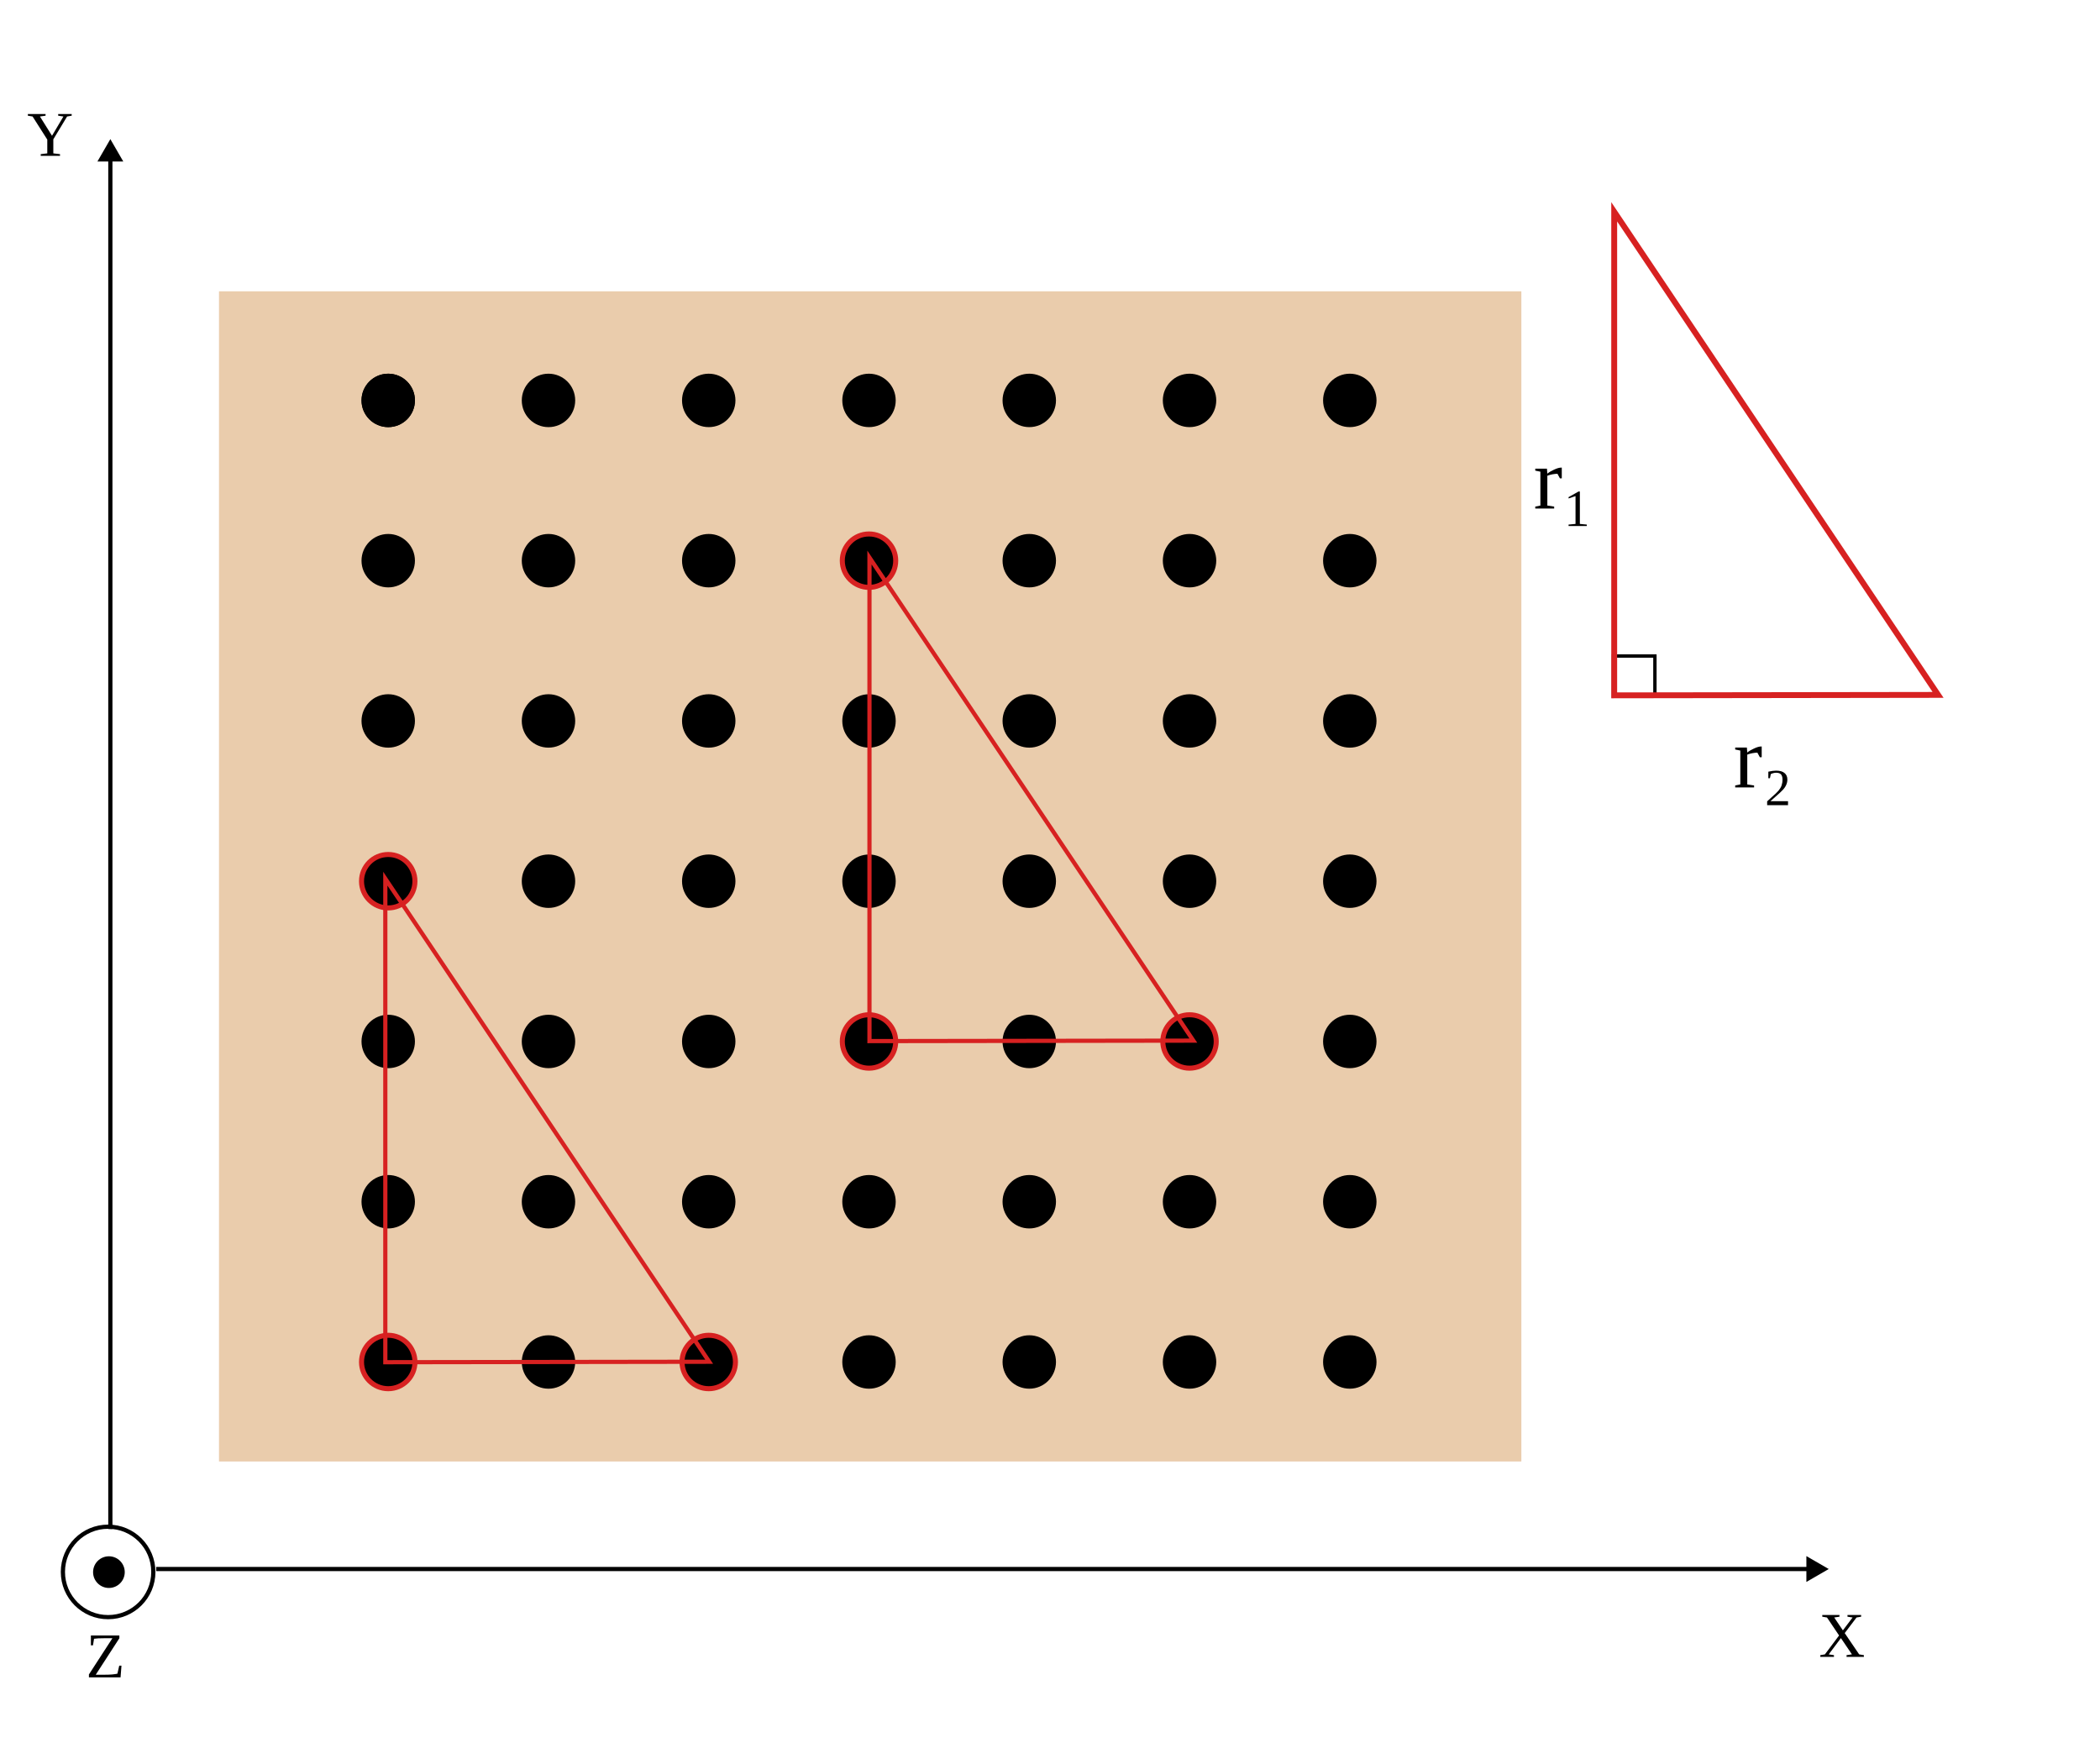
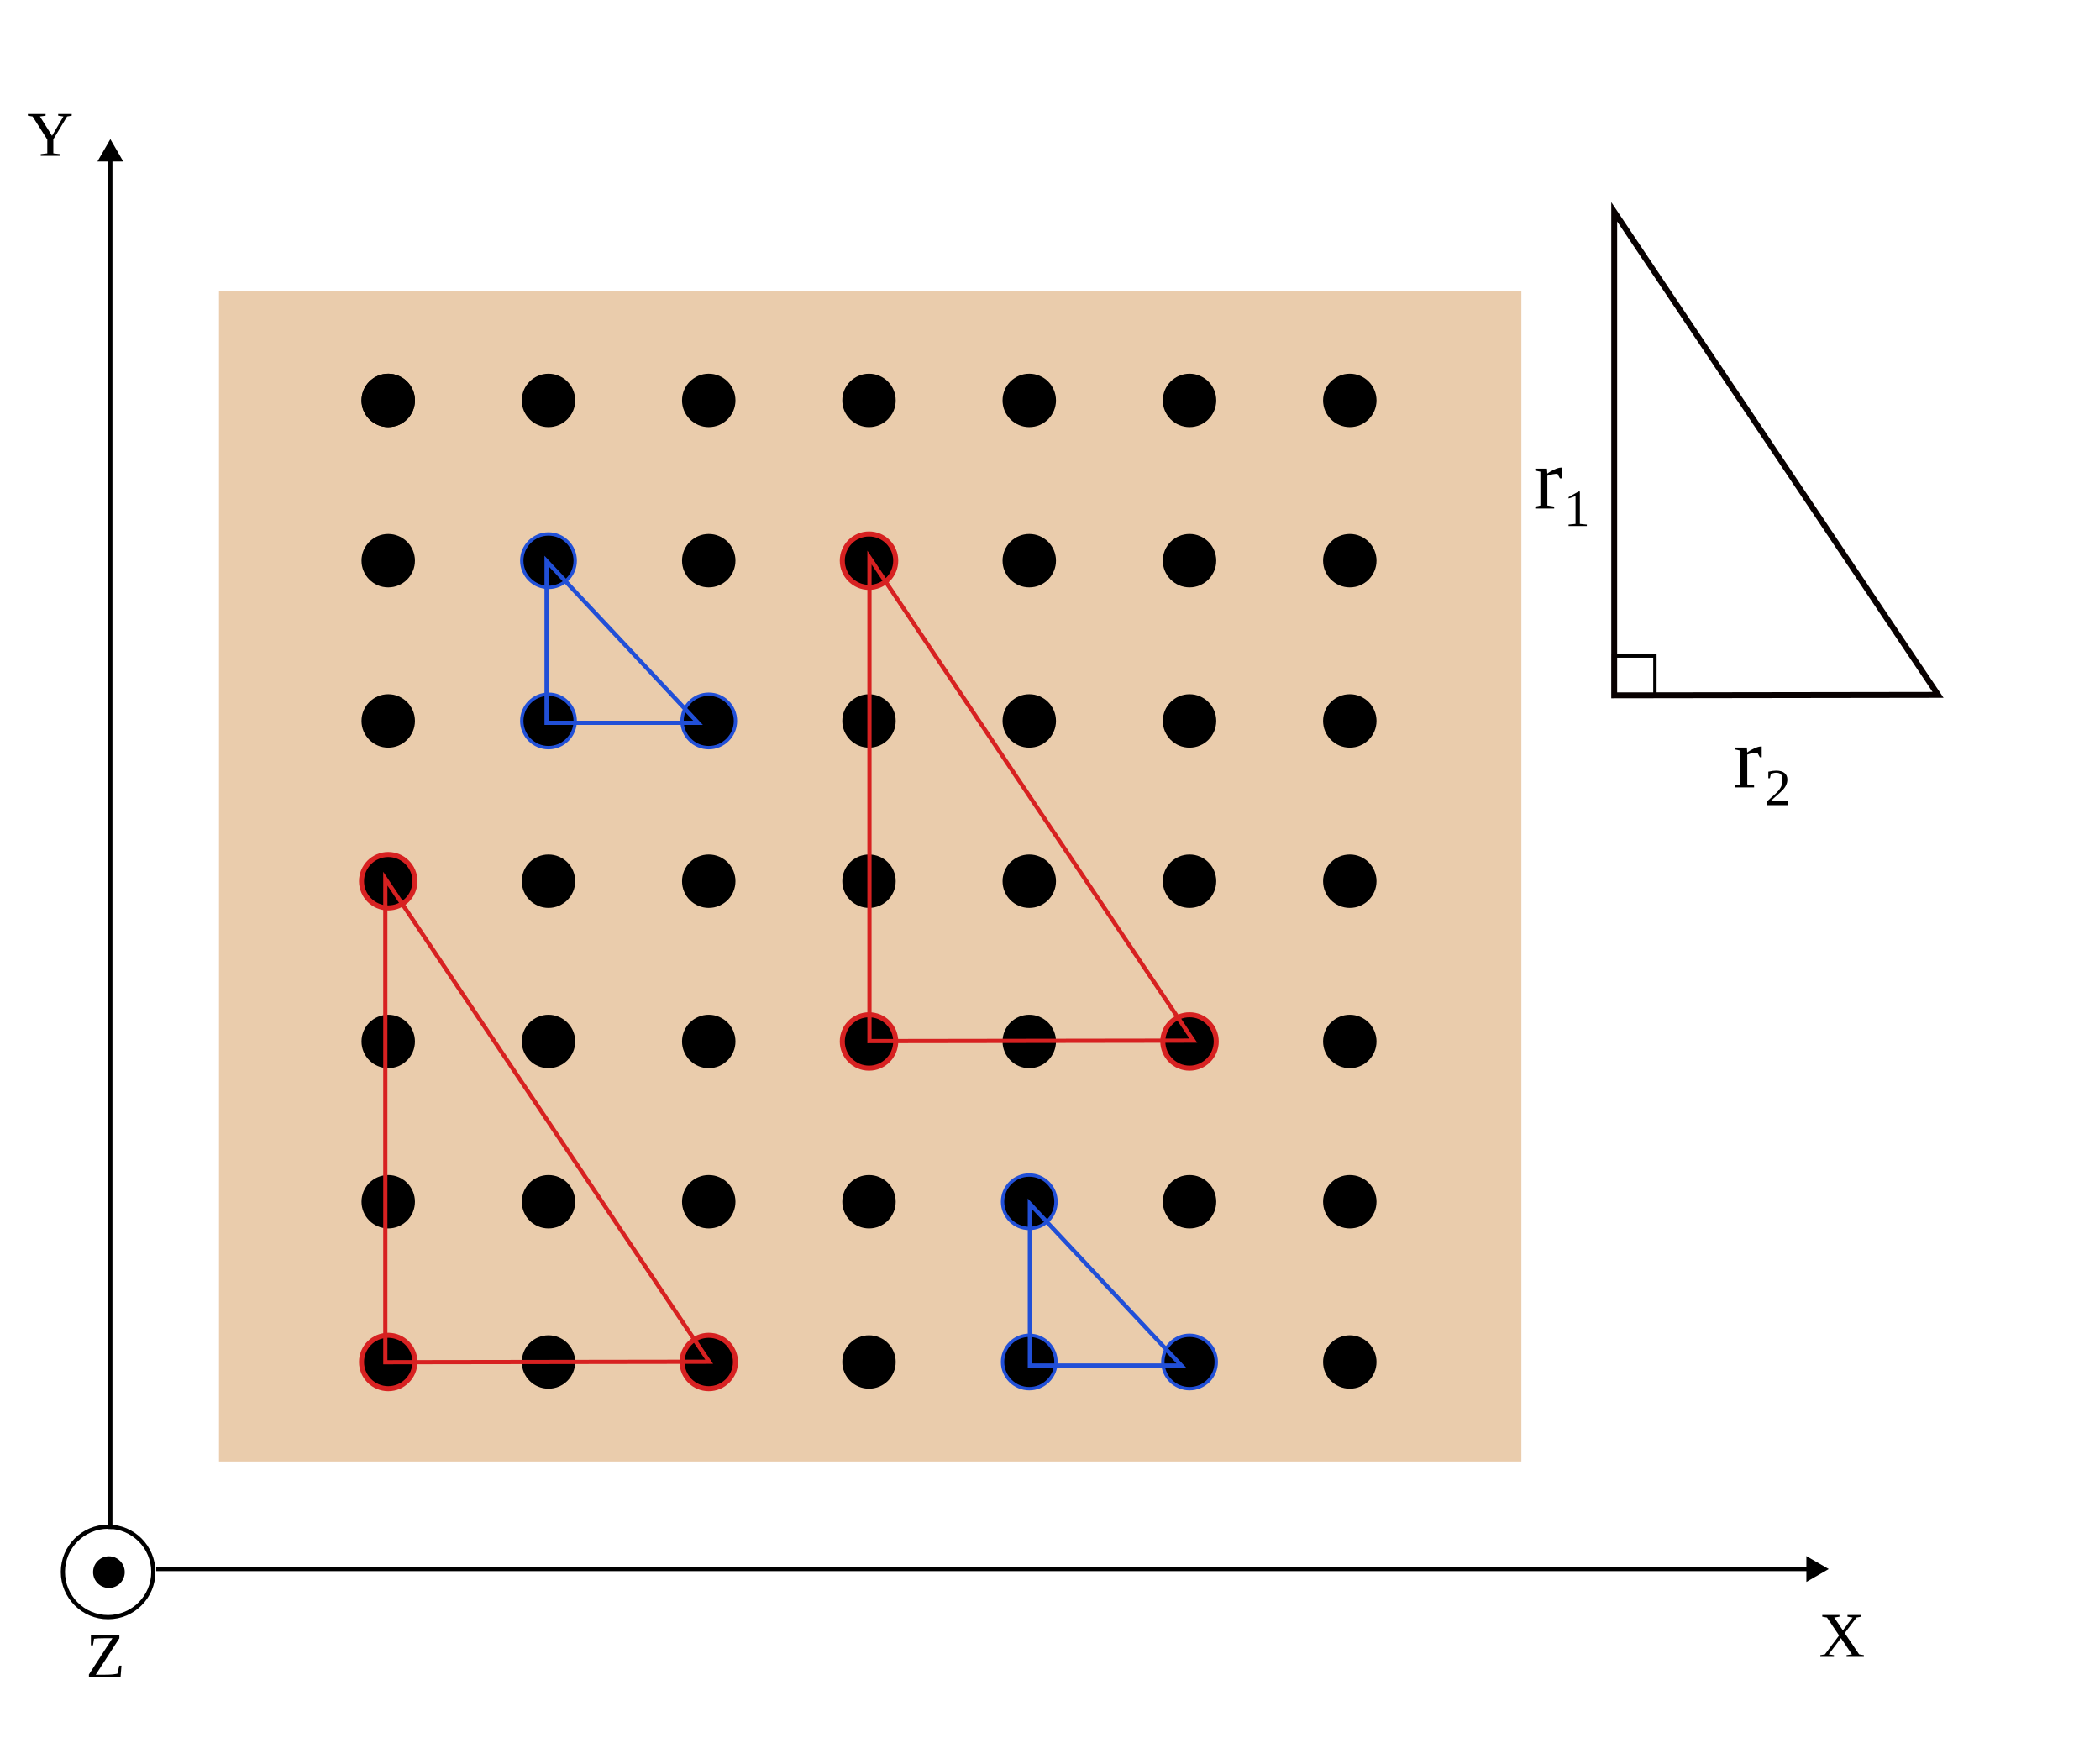
<svg xmlns="http://www.w3.org/2000/svg" width="250mm" height="210mm" viewBox="0 0 250 210" version="1.1" id="svg5">
  <defs id="defs2">
    <marker style="overflow:visible" id="marker3825" refX="0" refY="0" orient="auto-start-reverse" markerWidth="5.324" markerHeight="6.155" viewBox="0 0 5.324 6.155" preserveAspectRatio="xMidYMid">
      <path transform="scale(0.5)" style="fill:context-stroke;fill-rule:evenodd;stroke:context-stroke;stroke-width:1pt" d="M 5.77,0 -2.88,5 V -5 Z" id="path3823" />
    </marker>
    <marker style="overflow:visible" id="TriangleStart" refX="0" refY="0" orient="auto-start-reverse" markerWidth="5.324" markerHeight="6.155" viewBox="0 0 5.324 6.155" preserveAspectRatio="xMidYMid">
      <path transform="scale(0.5)" style="fill:context-stroke;fill-rule:evenodd;stroke:context-stroke;stroke-width:1pt" d="M 5.77,0 -2.88,5 V -5 Z" id="path135" />
    </marker>
  </defs>
  <g id="layer1">
-     <rect style="fill:#eaccac;fill-opacity:1;fill-rule:evenodd;stroke:none;stroke-width:0.453;stroke-opacity:1" id="rect234" width="155.042" height="139.305" x="26.071" y="34.68" />
+     <rect style="fill:#eaccac;fill-opacity:1;fill-rule:evenodd;stroke:none;stroke-width:0.5;stroke-opacity:1;stroke-dasharray:none" id="rect234" width="155.042" height="139.305" x="26.071" y="34.68" />
    <circle style="fill:#000000;fill-opacity:1;fill-rule:evenodd;stroke:none;stroke-width:0.4;stroke-opacity:1" id="path2375" cx="46.217" cy="47.668" r="3.18" />
    <path style="fill:none;fill-opacity:1;fill-rule:evenodd;stroke:#000000;stroke-width:0.5;stroke-dasharray:none;stroke-opacity:1;marker-end:url(#TriangleStart)" d="M 13.137,182.03 V 18.339" id="path3782" />
    <circle style="fill:none;fill-opacity:1;fill-rule:evenodd;stroke:#000000;stroke-width:0.5;stroke-dasharray:none;stroke-opacity:1" id="path3819" cx="12.871" cy="187.133" r="5.383" />
    <path style="fill:none;fill-opacity:1;fill-rule:evenodd;stroke:#000000;stroke-width:0.5;stroke-dasharray:none;stroke-opacity:1;marker-end:url(#marker3825)" d="M 18.592,186.788 H 215.932" id="path3821" />
    <circle style="fill:#000000;fill-opacity:1;fill-rule:evenodd;stroke:#000000;stroke-width:0.5;stroke-dasharray:none;stroke-opacity:1" id="path3882" cx="12.966" cy="187.158" r="1.635" />
    <text xml:space="preserve" style="font-size:7.614px;fill:#000000;fill-opacity:1;fill-rule:evenodd;stroke:none;stroke-width:1.199;stroke-dasharray:none;stroke-opacity:1" x="10.225" y="199.685" id="text3956">
      <tspan id="tspan3954" style="fill:#000000;fill-opacity:1;stroke:none;stroke-width:1.199" x="10.225" y="199.685">Z</tspan>
    </text>
    <text xml:space="preserve" style="font-size:7.614px;fill:#000000;fill-opacity:1;fill-rule:evenodd;stroke:none;stroke-width:1.199;stroke-dasharray:none;stroke-opacity:1" x="216.53" y="197.247" id="text3956-1">
      <tspan id="tspan3954-0" style="fill:#000000;fill-opacity:1;stroke:none;stroke-width:1.199" x="216.53" y="197.247">X</tspan>
    </text>
    <text xml:space="preserve" style="font-size:7.614px;fill:#000000;fill-opacity:1;fill-rule:evenodd;stroke:none;stroke-width:1.199;stroke-dasharray:none;stroke-opacity:1" x="3.237" y="18.553" id="text3956-1-3">
      <tspan id="tspan3954-0-8" style="fill:#000000;fill-opacity:1;stroke:none;stroke-width:1.199" x="3.237" y="18.553">Y</tspan>
    </text>
    <circle style="fill:#000000;fill-opacity:1;fill-rule:evenodd;stroke:none;stroke-width:0.4;stroke-opacity:1" id="use5729" cx="46.217" cy="47.668" r="3.18" />
    <circle style="fill:#000000;fill-opacity:1;fill-rule:evenodd;stroke:none;stroke-width:0.4;stroke-opacity:1" id="use5731" cx="46.217" cy="66.747" r="3.18" />
    <circle style="fill:#000000;fill-opacity:1;fill-rule:evenodd;stroke:none;stroke-width:0.4;stroke-opacity:1" id="use5733" cx="46.217" cy="85.826" r="3.18" />
    <circle style="fill:#000000;fill-opacity:1;fill-rule:evenodd;stroke:#d72121;stroke-width:0.6;stroke-dasharray:none;stroke-opacity:1" id="use5735" cx="46.217" cy="104.905" r="3.18" />
    <circle style="fill:#000000;fill-opacity:1;fill-rule:evenodd;stroke:none;stroke-width:0.4;stroke-opacity:1" id="use5737" cx="46.217" cy="123.984" r="3.18" />
    <circle style="fill:#000000;fill-opacity:1;fill-rule:evenodd;stroke:none;stroke-width:0.4;stroke-opacity:1" id="use5739" cx="46.217" cy="143.063" r="3.18" />
    <circle style="fill:#000000;fill-opacity:1;fill-rule:evenodd;stroke:#d72121;stroke-width:0.6;stroke-dasharray:none;stroke-opacity:1" id="use5741" cx="46.217" cy="162.141" r="3.18" />
    <circle style="fill:#000000;fill-opacity:1;fill-rule:evenodd;stroke:none;stroke-width:0.4;stroke-opacity:1" id="use5743" cx="65.296" cy="47.668" r="3.18" />
-     <circle style="fill:#000000;fill-opacity:1;fill-rule:evenodd;stroke:none;stroke-width:0.4;stroke-opacity:1" id="use5745" cx="65.296" cy="66.747" r="3.18" />
-     <circle style="fill:#000000;fill-opacity:1;fill-rule:evenodd;stroke:none;stroke-width:0.4;stroke-opacity:1" id="use5747" cx="65.296" cy="85.826" r="3.18" />
+     <circle style="fill:#000000;fill-opacity:1;fill-rule:evenodd;stroke:#2150d7;stroke-width:0.4;stroke-opacity:1" id="use5745" cx="65.296" cy="66.747" r="3.18" />
+     <circle style="fill:#000000;fill-opacity:1;fill-rule:evenodd;stroke:#2150d7;stroke-width:0.4;stroke-opacity:1" id="use5747" cx="65.296" cy="85.826" r="3.18" />
    <circle style="fill:#000000;fill-opacity:1;fill-rule:evenodd;stroke:none;stroke-width:0.4;stroke-opacity:1" id="use5749" cx="65.296" cy="104.905" r="3.18" />
    <circle style="fill:#000000;fill-opacity:1;fill-rule:evenodd;stroke:none;stroke-width:0.4;stroke-opacity:1" id="use5751" cx="65.296" cy="123.984" r="3.18" />
    <circle style="fill:#000000;fill-opacity:1;fill-rule:evenodd;stroke:none;stroke-width:0.4;stroke-opacity:1" id="use5753" cx="65.296" cy="143.063" r="3.18" />
    <circle style="fill:#000000;fill-opacity:1;fill-rule:evenodd;stroke:none;stroke-width:0.4;stroke-opacity:1" id="use5755" cx="65.296" cy="162.141" r="3.18" />
    <circle style="fill:#000000;fill-opacity:1;fill-rule:evenodd;stroke:none;stroke-width:0.4;stroke-opacity:1" id="use5757" cx="84.374" cy="47.668" r="3.18" />
    <circle style="fill:#000000;fill-opacity:1;fill-rule:evenodd;stroke:none;stroke-width:0.4;stroke-opacity:1" id="use5759" cx="84.374" cy="66.747" r="3.18" />
-     <circle style="fill:#000000;fill-opacity:1;fill-rule:evenodd;stroke:none;stroke-width:0.4;stroke-opacity:1" id="use5761" cx="84.374" cy="85.826" r="3.18" />
+     <circle style="fill:#000000;fill-opacity:1;fill-rule:evenodd;stroke:#214fd7;stroke-width:0.4;stroke-opacity:1" id="use5761" cx="84.374" cy="85.826" r="3.18" />
    <circle style="fill:#000000;fill-opacity:1;fill-rule:evenodd;stroke:none;stroke-width:0.4;stroke-opacity:1" id="use5763" cx="84.374" cy="104.905" r="3.18" />
    <circle style="fill:#000000;fill-opacity:1;fill-rule:evenodd;stroke:none;stroke-width:0.4;stroke-opacity:1" id="use5765" cx="84.374" cy="123.984" r="3.18" />
    <circle style="fill:#000000;fill-opacity:1;fill-rule:evenodd;stroke:none;stroke-width:0.4;stroke-opacity:1" id="use5767" cx="84.374" cy="143.063" r="3.18" />
    <circle style="fill:#000000;fill-opacity:1;fill-rule:evenodd;stroke:#d72121;stroke-width:0.6;stroke-dasharray:none;stroke-opacity:1" id="use5769" cx="84.374" cy="162.141" r="3.18" />
    <circle style="fill:#000000;fill-opacity:1;fill-rule:evenodd;stroke:none;stroke-width:0.4;stroke-opacity:1" id="use5771" cx="103.453" cy="47.668" r="3.18" />
    <circle style="fill:#000000;fill-opacity:1;fill-rule:evenodd;stroke:#d72121;stroke-width:0.6;stroke-dasharray:none;stroke-opacity:1" id="use5773" cx="103.453" cy="66.747" r="3.18" />
    <circle style="fill:#000000;fill-opacity:1;fill-rule:evenodd;stroke:none;stroke-width:0.4;stroke-opacity:1" id="use5775" cx="103.453" cy="85.826" r="3.18" />
    <circle style="fill:#000000;fill-opacity:1;fill-rule:evenodd;stroke:none;stroke-width:0.4;stroke-opacity:1" id="use5777" cx="103.453" cy="104.905" r="3.18" />
    <circle style="fill:#000000;fill-opacity:1;fill-rule:evenodd;stroke:#d72121;stroke-width:0.6;stroke-dasharray:none;stroke-opacity:1" id="use5779" cx="103.453" cy="123.984" r="3.18" />
    <circle style="fill:#000000;fill-opacity:1;fill-rule:evenodd;stroke:none;stroke-width:0.4;stroke-opacity:1" id="use5781" cx="103.453" cy="143.063" r="3.18" />
    <circle style="fill:#000000;fill-opacity:1;fill-rule:evenodd;stroke:none;stroke-width:0.4;stroke-opacity:1" id="use5783" cx="103.453" cy="162.141" r="3.18" />
    <circle style="fill:#000000;fill-opacity:1;fill-rule:evenodd;stroke:none;stroke-width:0.4;stroke-opacity:1" id="use5785" cx="122.532" cy="47.668" r="3.18" />
    <circle style="fill:#000000;fill-opacity:1;fill-rule:evenodd;stroke:none;stroke-width:0.4;stroke-opacity:1" id="use5787" cx="122.532" cy="66.747" r="3.18" />
    <circle style="fill:#000000;fill-opacity:1;fill-rule:evenodd;stroke:none;stroke-width:0.4;stroke-opacity:1" id="use5789" cx="122.532" cy="85.826" r="3.18" />
    <circle style="fill:#000000;fill-opacity:1;fill-rule:evenodd;stroke:none;stroke-width:0.4;stroke-opacity:1" id="use5791" cx="122.532" cy="104.905" r="3.18" />
    <circle style="fill:#000000;fill-opacity:1;fill-rule:evenodd;stroke:none;stroke-width:0.4;stroke-opacity:1" id="use5793" cx="122.532" cy="123.984" r="3.18" />
-     <circle style="fill:#000000;fill-opacity:1;fill-rule:evenodd;stroke:none;stroke-width:0.4;stroke-opacity:1" id="use5795" cx="122.532" cy="143.063" r="3.18" />
-     <circle style="fill:#000000;fill-opacity:1;fill-rule:evenodd;stroke:none;stroke-width:0.4;stroke-opacity:1" id="use5797" cx="122.532" cy="162.141" r="3.18" />
+     <circle style="fill:#000000;fill-opacity:1;fill-rule:evenodd;stroke:#214fd7;stroke-width:0.4;stroke-opacity:1" id="use5795" cx="122.532" cy="143.063" r="3.18" />
+     <circle style="fill:#000000;fill-opacity:1;fill-rule:evenodd;stroke:#214fd7;stroke-width:0.4;stroke-opacity:1" id="use5797" cx="122.532" cy="162.141" r="3.18" />
    <circle style="fill:#000000;fill-opacity:1;fill-rule:evenodd;stroke:none;stroke-width:0.4;stroke-opacity:1" id="use5799" cx="141.611" cy="47.668" r="3.18" />
    <circle style="fill:#000000;fill-opacity:1;fill-rule:evenodd;stroke:none;stroke-width:0.4;stroke-opacity:1" id="use5801" cx="141.611" cy="66.747" r="3.18" />
    <circle style="fill:#000000;fill-opacity:1;fill-rule:evenodd;stroke:none;stroke-width:0.4;stroke-opacity:1" id="use5803" cx="141.611" cy="85.826" r="3.18" />
    <circle style="fill:#000000;fill-opacity:1;fill-rule:evenodd;stroke:none;stroke-width:0.4;stroke-opacity:1" id="use5805" cx="141.611" cy="104.905" r="3.18" />
    <circle style="fill:#000000;fill-opacity:1;fill-rule:evenodd;stroke:#d72121;stroke-width:0.6;stroke-dasharray:none;stroke-opacity:1" id="use5807" cx="141.611" cy="123.984" r="3.18" />
    <circle style="fill:#000000;fill-opacity:1;fill-rule:evenodd;stroke:none;stroke-width:0.4;stroke-opacity:1" id="use5809" cx="141.611" cy="143.063" r="3.18" />
-     <circle style="fill:#000000;fill-opacity:1;fill-rule:evenodd;stroke:none;stroke-width:0.4;stroke-opacity:1" id="use5811" cx="141.611" cy="162.141" r="3.18" />
+     <circle style="fill:#000000;fill-opacity:1;fill-rule:evenodd;stroke:#214fd7;stroke-width:0.4;stroke-opacity:1" id="use5811" cx="141.611" cy="162.141" r="3.18" />
    <circle style="fill:#000000;fill-opacity:1;fill-rule:evenodd;stroke:none;stroke-width:0.4;stroke-opacity:1" id="use5813" cx="160.69" cy="47.668" r="3.18" />
    <circle style="fill:#000000;fill-opacity:1;fill-rule:evenodd;stroke:none;stroke-width:0.4;stroke-opacity:1" id="use5815" cx="160.69" cy="66.747" r="3.18" />
    <circle style="fill:#000000;fill-opacity:1;fill-rule:evenodd;stroke:none;stroke-width:0.4;stroke-opacity:1" id="use5817" cx="160.69" cy="85.826" r="3.18" />
    <circle style="fill:#000000;fill-opacity:1;fill-rule:evenodd;stroke:none;stroke-width:0.4;stroke-opacity:1" id="use5819" cx="160.69" cy="104.905" r="3.18" />
    <circle style="fill:#000000;fill-opacity:1;fill-rule:evenodd;stroke:none;stroke-width:0.4;stroke-opacity:1" id="use5821" cx="160.69" cy="123.984" r="3.18" />
    <circle style="fill:#000000;fill-opacity:1;fill-rule:evenodd;stroke:none;stroke-width:0.4;stroke-opacity:1" id="use5823" cx="160.69" cy="143.063" r="3.18" />
    <circle style="fill:#000000;fill-opacity:1;fill-rule:evenodd;stroke:none;stroke-width:0.4;stroke-opacity:1" id="use5825" cx="160.69" cy="162.141" r="3.18" />
    <path style="fill:none;fill-opacity:1;fill-rule:evenodd;stroke:#d72121;stroke-width:0.5;stroke-dasharray:none;stroke-opacity:1" d="m 45.871,162.168 v -57.566 l 38.557,57.511 z" id="path11783" />
    <path style="fill:none;fill-opacity:1;fill-rule:evenodd;stroke:#d72121;stroke-width:0.5;stroke-dasharray:none;stroke-opacity:1" d="M 103.508,123.94 V 66.374 l 38.557,57.511 z" id="path11783-4" />
    <rect style="fill:none;fill-opacity:1;fill-rule:evenodd;stroke:#000000;stroke-width:0.4;stroke-dasharray:none;stroke-opacity:1" id="rect12075" width="4.935" height="4.755" x="192.078" y="78.097" />
-     <path style="fill:none;fill-opacity:1;fill-rule:evenodd;stroke:#d72121;stroke-width:0.7;stroke-dasharray:none;stroke-opacity:1" d="M 192.167,82.78 V 25.214 l 38.557,57.511 z" id="path11783-6" />
+     <path style="fill:none;fill-opacity:1;fill-rule:evenodd;stroke:#080101;stroke-width:0.7;stroke-dasharray:none;stroke-opacity:1" d="M 192.167,82.78 V 25.214 l 38.557,57.511 z" id="path11783-6" />
    <text xml:space="preserve" style="font-size:10.351px;fill:#000000;fill-opacity:1;fill-rule:evenodd;stroke:none;stroke-width:1.63;stroke-dasharray:none;stroke-opacity:1" x="206.367" y="93.744" id="text3956-1-3-2">
      <tspan id="tspan3954-0-8-3" style="fill:#000000;fill-opacity:1;stroke:none;stroke-width:1.63" x="206.367" y="93.744">r₂</tspan>
    </text>
    <text xml:space="preserve" style="font-size:10.351px;fill:#000000;fill-opacity:1;fill-rule:evenodd;stroke:none;stroke-width:1.63;stroke-dasharray:none;stroke-opacity:1" x="182.565" y="60.544" id="text3956-1-3-2-1">
      <tspan id="tspan3954-0-8-3-0" style="fill:#000000;fill-opacity:1;stroke:none;stroke-width:1.63" x="182.565" y="60.544">r₁</tspan>
    </text>
+     <path style="fill:none;fill-rule:evenodd;stroke:#214fd7;stroke-width:0.5;stroke-opacity:1" d="M 65.067,66.794 V 86.049 H 83.102 Z" id="path1" />
+     <path style="fill:none;fill-rule:evenodd;stroke:#214fd7;stroke-width:0.5;stroke-opacity:1" d="m 122.602,143.308 v 19.255 h 18.035 z" id="path1-1" />
  </g>
</svg>
